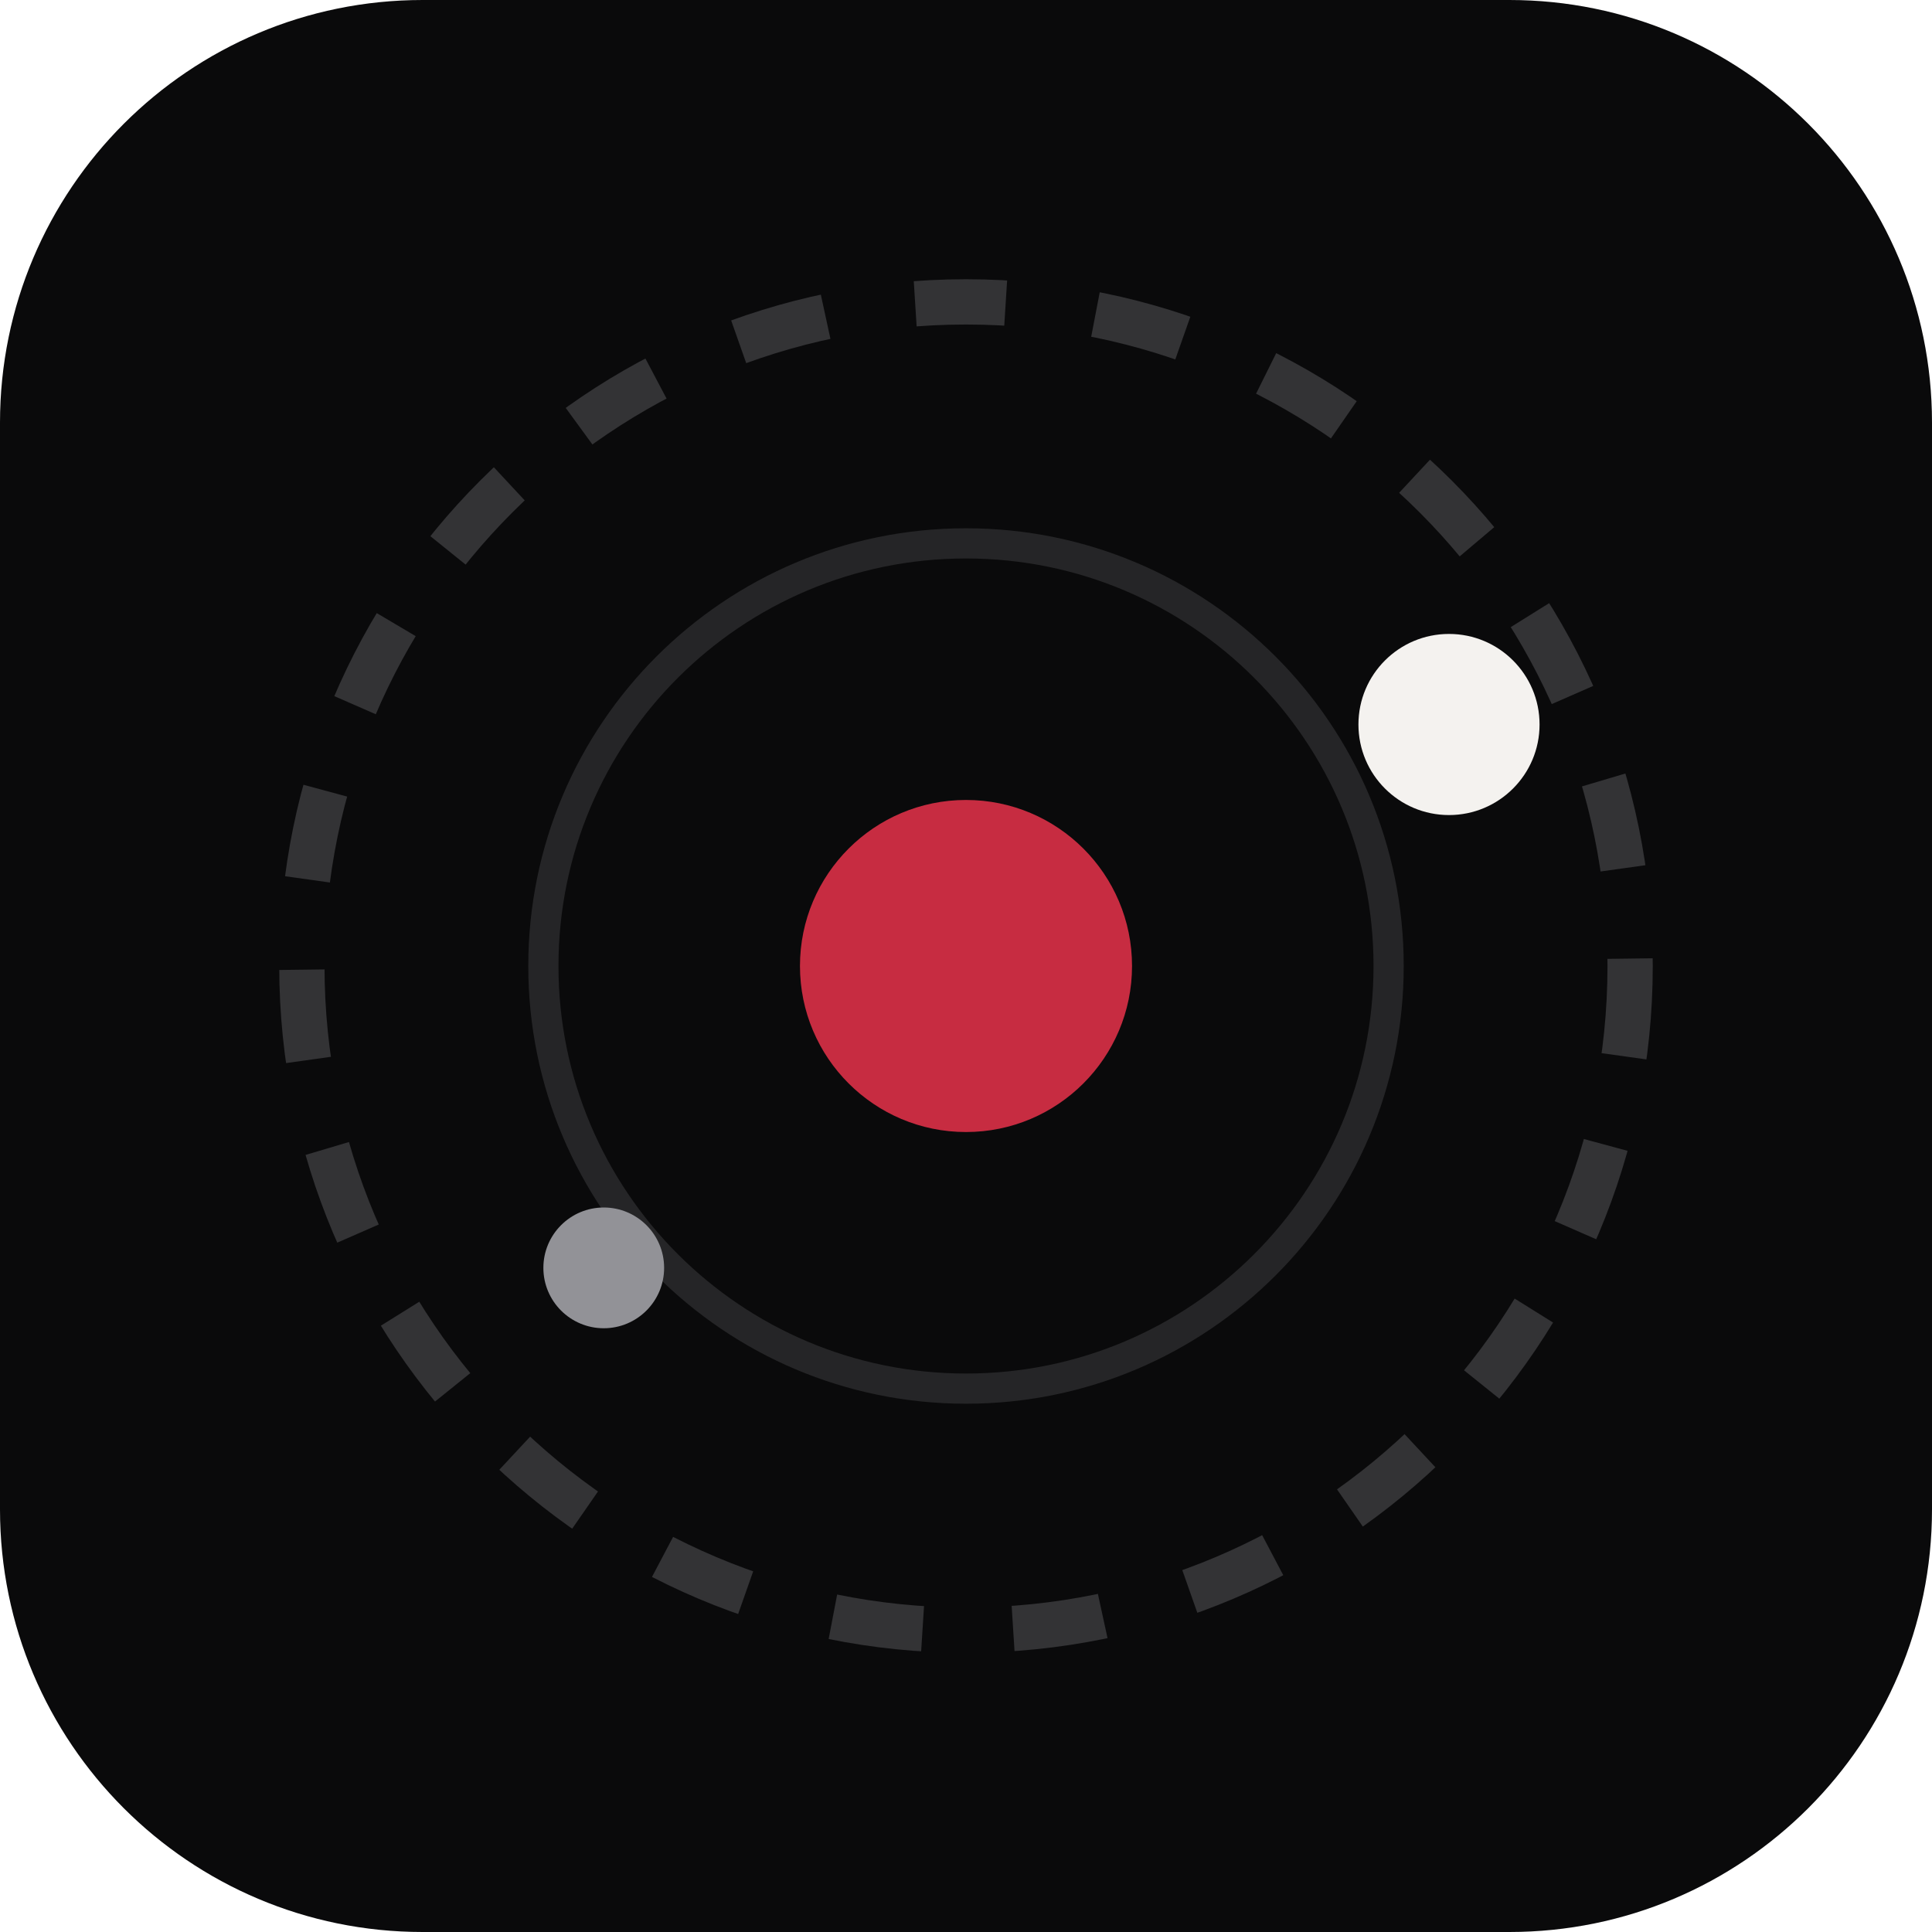
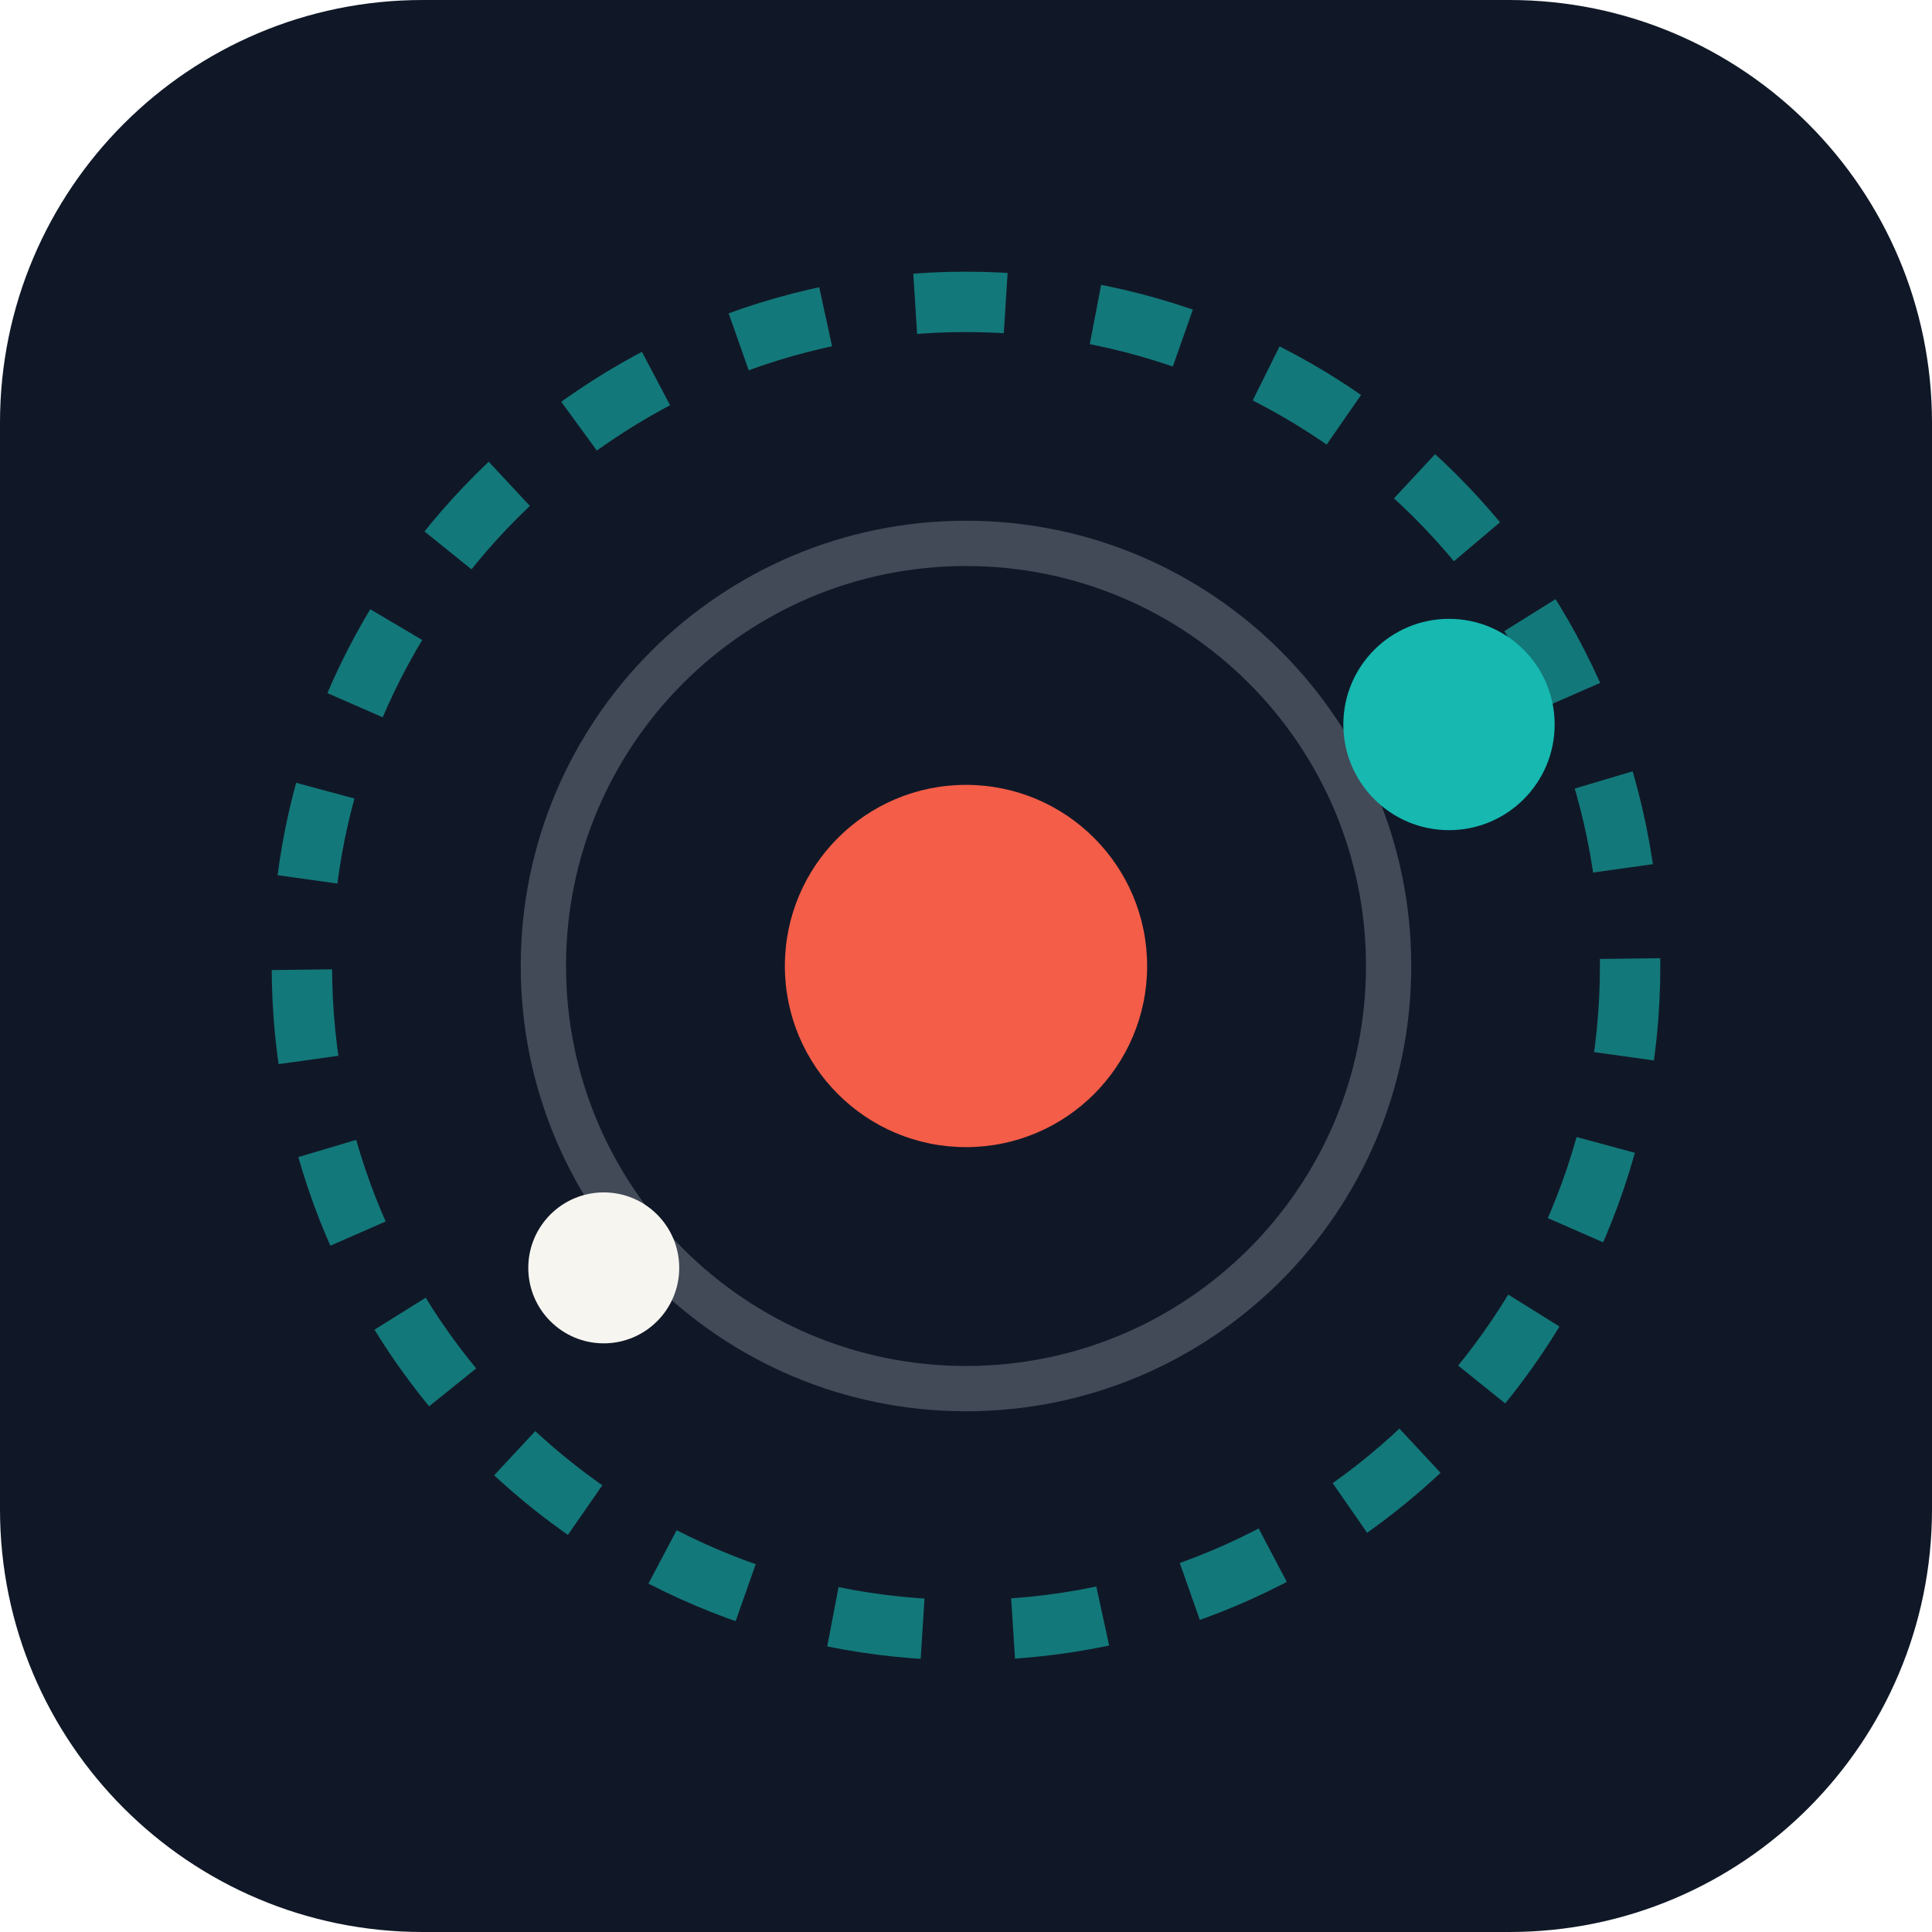
<svg xmlns="http://www.w3.org/2000/svg" viewBox="0 0 64 64">
-   <rect width="64" height="64" rx="14" fill="#0A0A0B" />
-   <circle cx="32" cy="32" r="22" fill="none" stroke="#929297" stroke-width="1.5" stroke-dasharray="3 3" opacity="0.3" />
-   <circle cx="32" cy="32" r="14" fill="none" stroke="#929297" stroke-width="1" opacity="0.2" />
-   <circle cx="32" cy="32" r="5.5" fill="#C72C41" />
-   <circle cx="48" cy="24" r="3" fill="#F4F2EF" />
-   <circle cx="20" cy="42" r="2" fill="#929297" />
+   <rect width="64" height="64" rx="14" fill="#101827" />
+   <circle cx="32" cy="32" r="22" fill="none" stroke="#16B8B0" stroke-width="2" stroke-dasharray="3 3" opacity="0.6" />
+   <circle cx="32" cy="32" r="14" fill="none" stroke="#8C96A3" stroke-width="1.5" opacity="0.4" />
+   <circle cx="32" cy="32" r="6" fill="#F45D48" />
+   <circle cx="48" cy="24" r="3.5" fill="#16B8B0" />
+   <circle cx="20" cy="42" r="2.5" fill="#F7F5F0" />
</svg>
